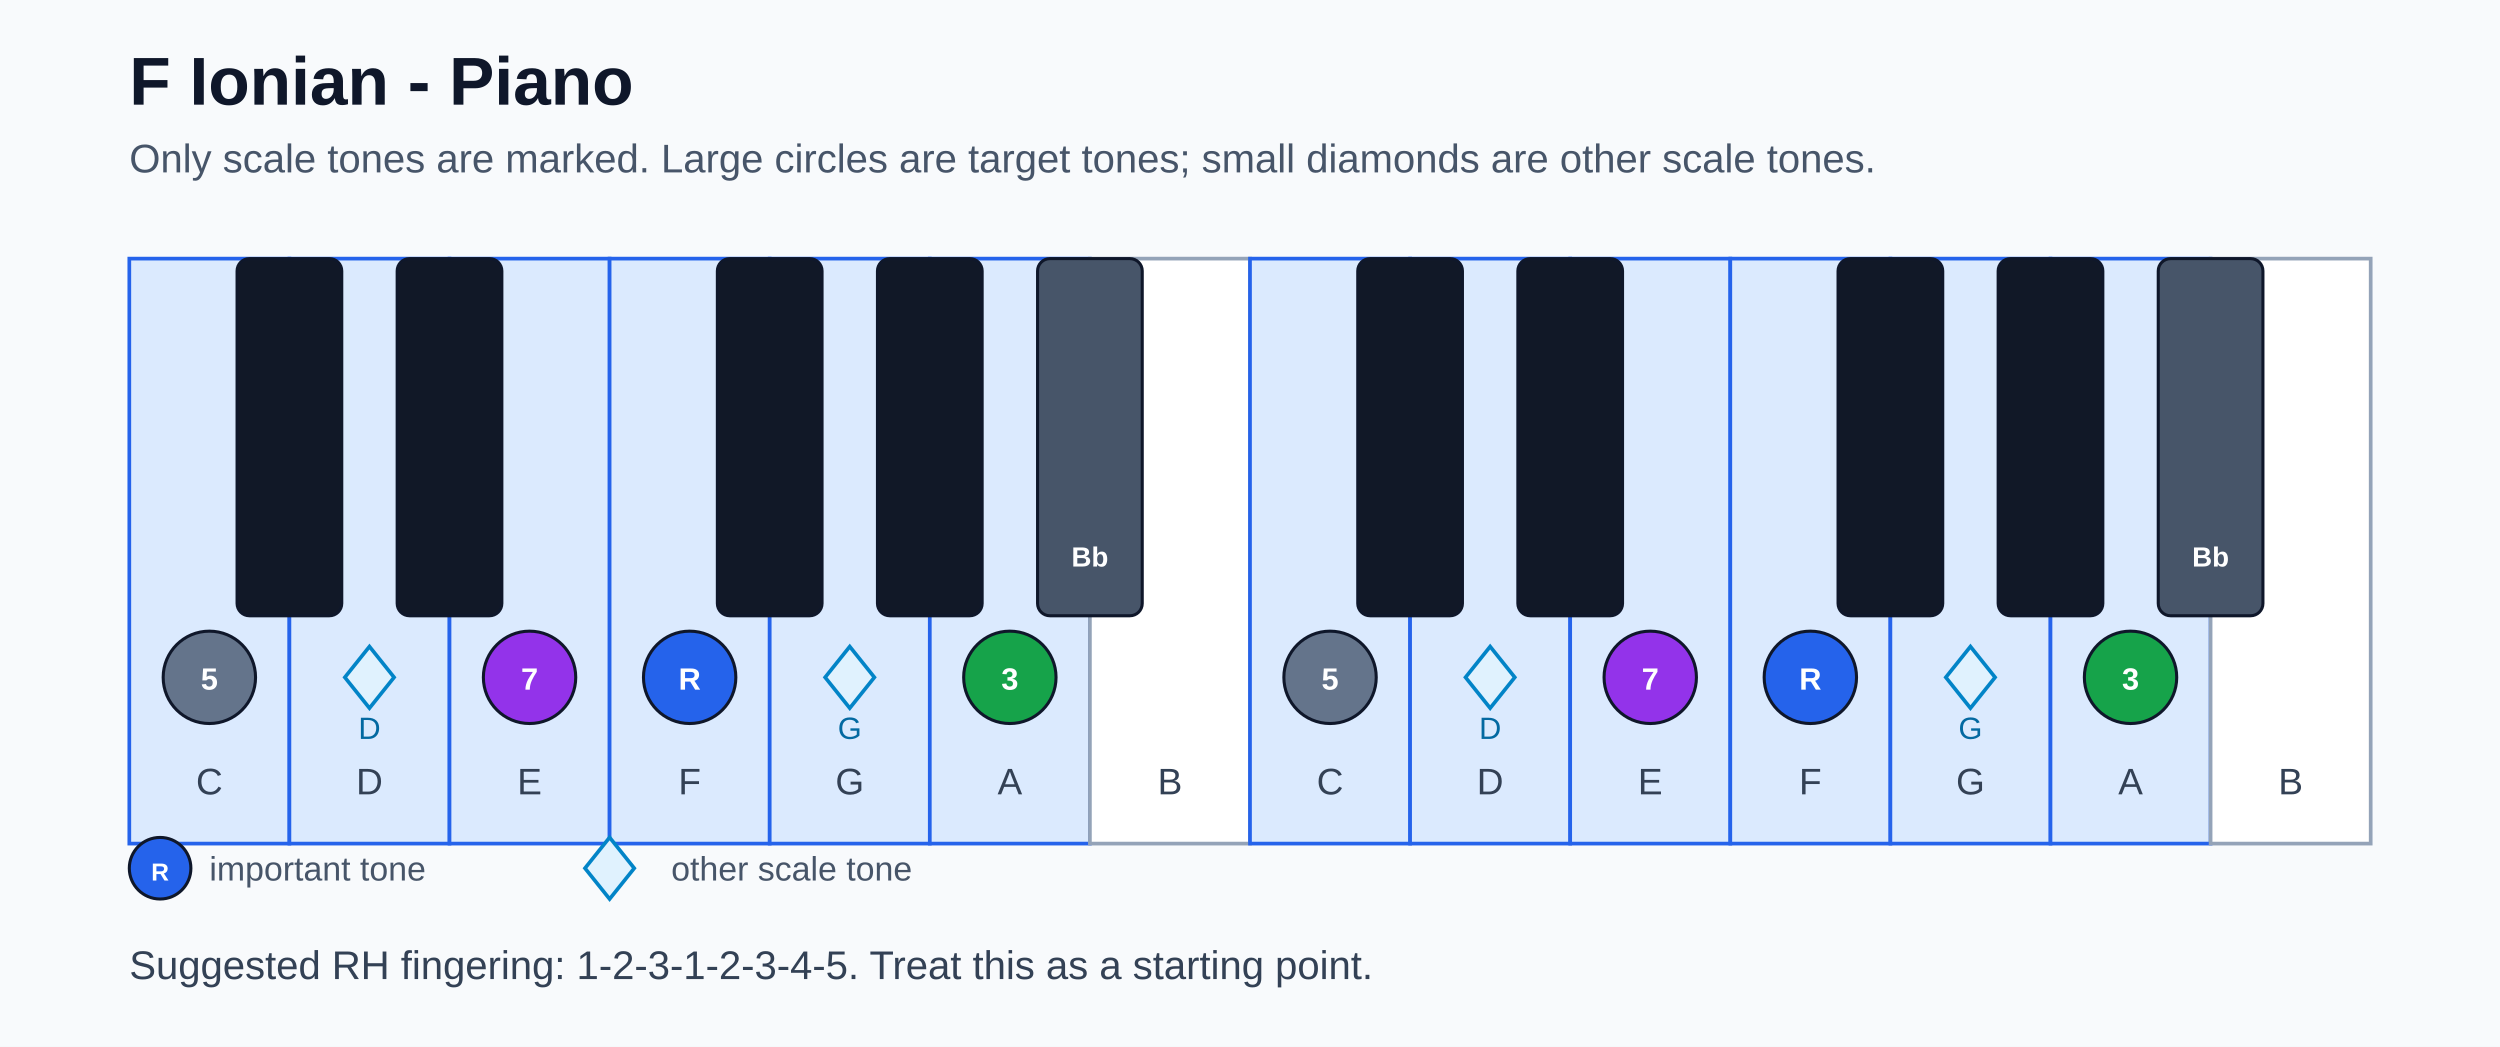
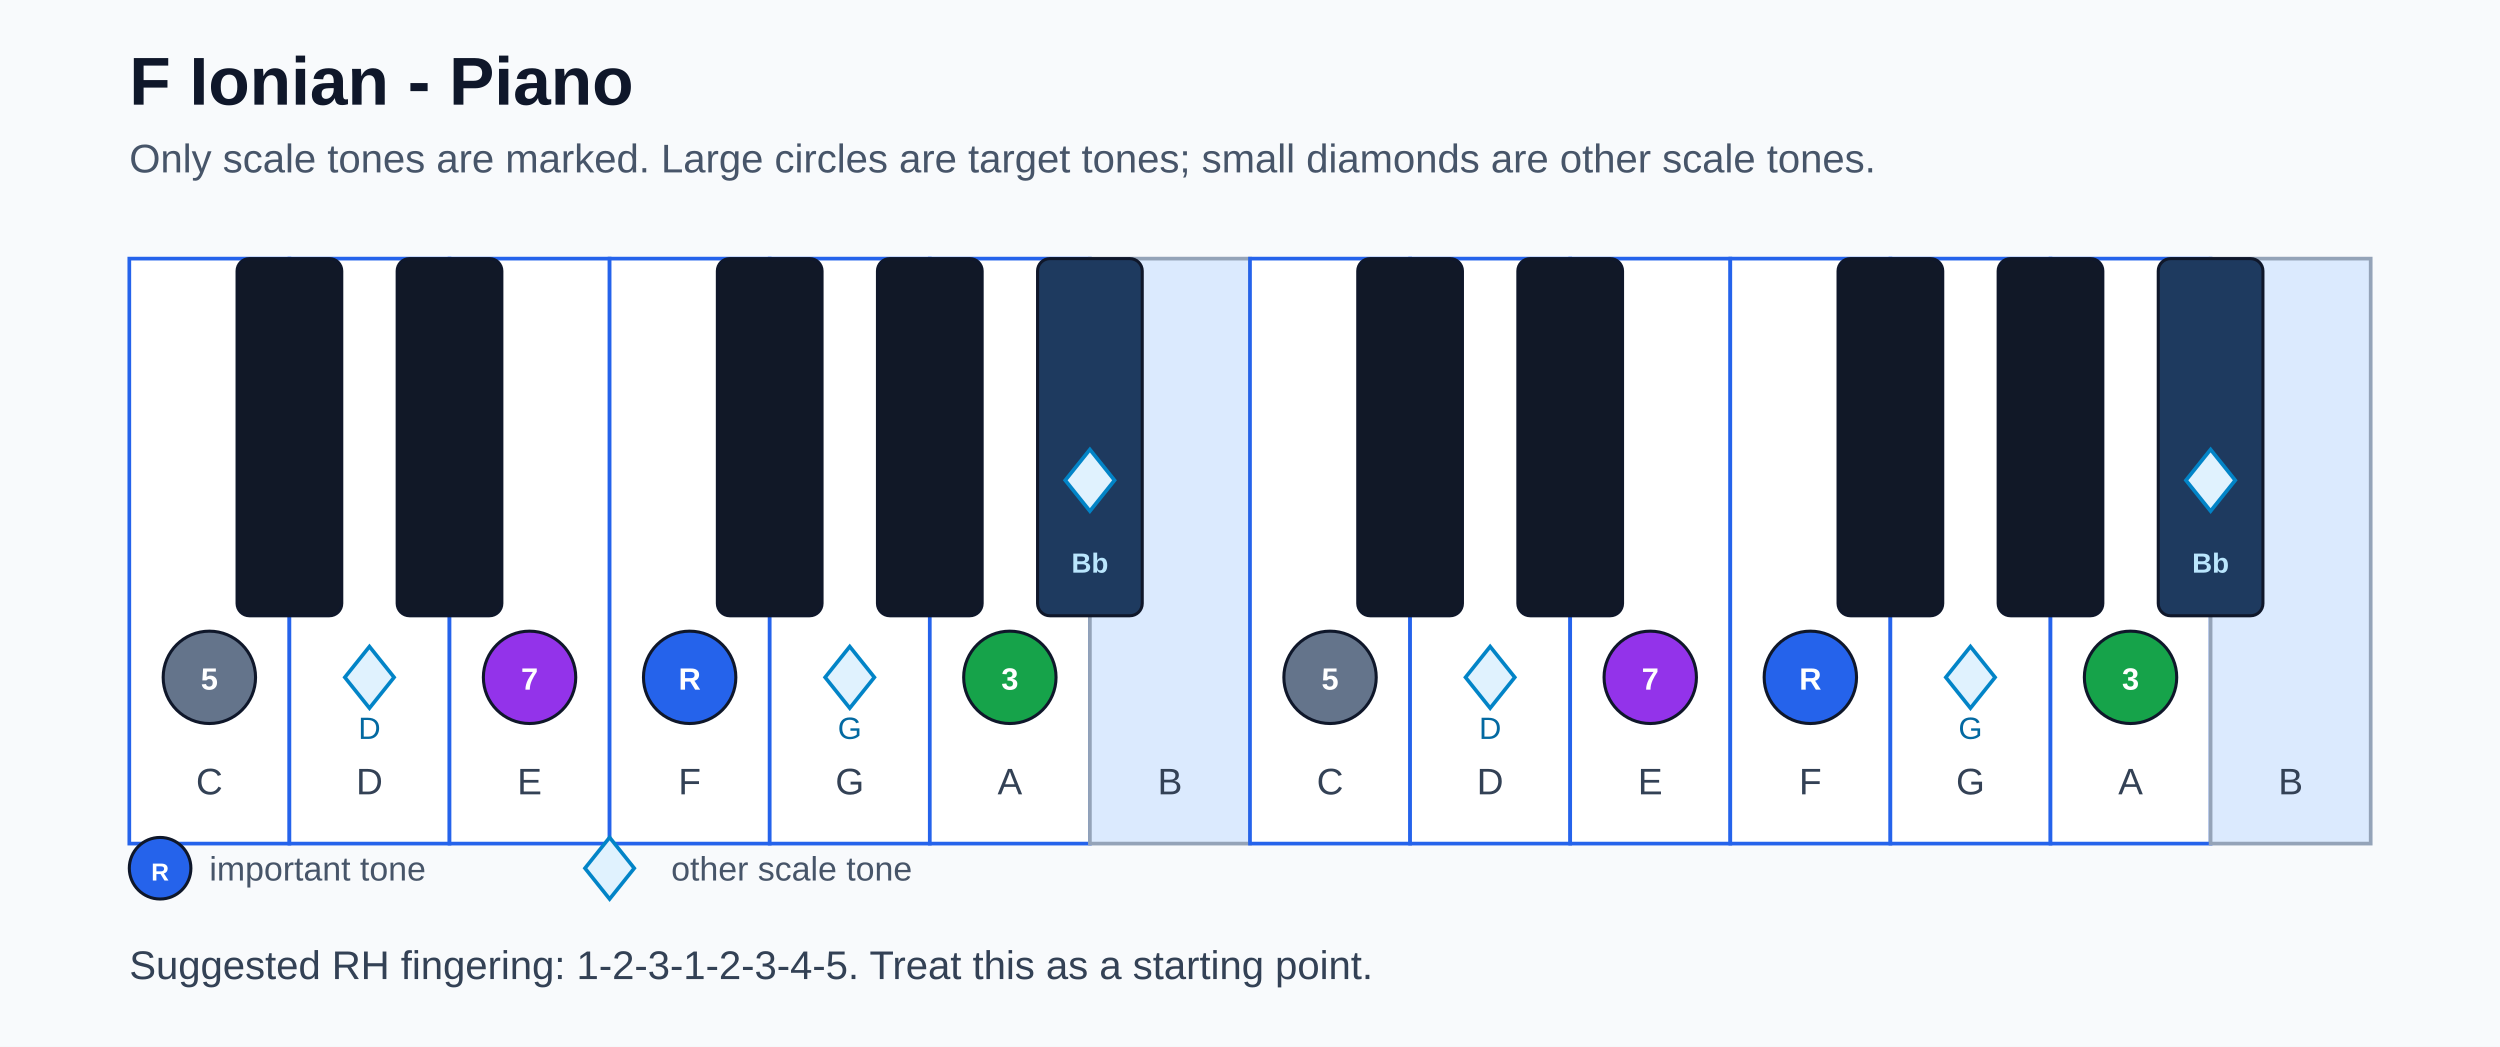
<svg xmlns="http://www.w3.org/2000/svg" width="812" height="340" viewBox="0 0 812 340">
  <rect width="100%" height="100%" fill="#f8fafc" />
  <text x="42" y="34" font-family="Arial, sans-serif" font-size="22" font-weight="700" fill="#0f172a">F Ionian - Piano</text>
  <text x="42" y="56" font-family="Arial, sans-serif" font-size="13" fill="#475569">Only scale tones are marked. Large circles are target tones; small diamonds are other scale tones.</text>
-   <rect x="42" y="84" width="52" height="190" fill="#dbeafe" stroke="#2563eb" stroke-width="1.2" />
+   <rect x="42" y="84" width="52" height="190" fill="#ffffff" stroke="#2563eb" stroke-width="1.2" />
  <text x="68.0" y="258" text-anchor="middle" font-family="Arial, sans-serif" font-size="12" fill="#334155">C</text>
  <circle cx="68.0" cy="220" r="15" fill="#64748b" stroke="#0f172a" stroke-width="1" />
  <text x="68.0" y="224" text-anchor="middle" font-family="Arial, sans-serif" font-size="10" font-weight="700" fill="#ffffff">5</text>
-   <rect x="94" y="84" width="52" height="190" fill="#dbeafe" stroke="#2563eb" stroke-width="1.2" />
+   <rect x="94" y="84" width="52" height="190" fill="#ffffff" stroke="#2563eb" stroke-width="1.2" />
  <text x="120.0" y="258" text-anchor="middle" font-family="Arial, sans-serif" font-size="12" fill="#334155">D</text>
  <polygon points="120.0,210 128.0,220 120.0,230 112.0,220" fill="#e0f2fe" stroke="#0284c7" stroke-width="1.2" />
  <text x="120.0" y="240" text-anchor="middle" font-family="Arial, sans-serif" font-size="10" fill="#0369a1">D</text>
-   <rect x="146" y="84" width="52" height="190" fill="#dbeafe" stroke="#2563eb" stroke-width="1.2" />
+   <rect x="146" y="84" width="52" height="190" fill="#ffffff" stroke="#2563eb" stroke-width="1.2" />
  <text x="172.0" y="258" text-anchor="middle" font-family="Arial, sans-serif" font-size="12" fill="#334155">E</text>
  <circle cx="172.0" cy="220" r="15" fill="#9333ea" stroke="#0f172a" stroke-width="1" />
  <text x="172.0" y="224" text-anchor="middle" font-family="Arial, sans-serif" font-size="10" font-weight="700" fill="#ffffff">7</text>
-   <rect x="198" y="84" width="52" height="190" fill="#dbeafe" stroke="#2563eb" stroke-width="1.2" />
+   <rect x="198" y="84" width="52" height="190" fill="#ffffff" stroke="#2563eb" stroke-width="1.2" />
  <text x="224.0" y="258" text-anchor="middle" font-family="Arial, sans-serif" font-size="12" fill="#334155">F</text>
  <circle cx="224.0" cy="220" r="15" fill="#2563eb" stroke="#0f172a" stroke-width="1" />
  <text x="224.0" y="224" text-anchor="middle" font-family="Arial, sans-serif" font-size="10" font-weight="700" fill="#ffffff">R</text>
-   <rect x="250" y="84" width="52" height="190" fill="#dbeafe" stroke="#2563eb" stroke-width="1.2" />
+   <rect x="250" y="84" width="52" height="190" fill="#ffffff" stroke="#2563eb" stroke-width="1.2" />
  <text x="276.0" y="258" text-anchor="middle" font-family="Arial, sans-serif" font-size="12" fill="#334155">G</text>
  <polygon points="276.0,210 284.0,220 276.0,230 268.0,220" fill="#e0f2fe" stroke="#0284c7" stroke-width="1.2" />
  <text x="276.0" y="240" text-anchor="middle" font-family="Arial, sans-serif" font-size="10" fill="#0369a1">G</text>
-   <rect x="302" y="84" width="52" height="190" fill="#dbeafe" stroke="#2563eb" stroke-width="1.2" />
+   <rect x="302" y="84" width="52" height="190" fill="#ffffff" stroke="#2563eb" stroke-width="1.2" />
  <text x="328.0" y="258" text-anchor="middle" font-family="Arial, sans-serif" font-size="12" fill="#334155">A</text>
  <circle cx="328.0" cy="220" r="15" fill="#16a34a" stroke="#0f172a" stroke-width="1" />
  <text x="328.0" y="224" text-anchor="middle" font-family="Arial, sans-serif" font-size="10" font-weight="700" fill="#ffffff">3</text>
-   <rect x="354" y="84" width="52" height="190" fill="#ffffff" stroke="#94a3b8" stroke-width="1.2" />
+   <rect x="354" y="84" width="52" height="190" fill="#dbeafe" stroke="#94a3b8" stroke-width="1.2" />
  <text x="380.0" y="258" text-anchor="middle" font-family="Arial, sans-serif" font-size="12" fill="#334155">B</text>
-   <rect x="406" y="84" width="52" height="190" fill="#dbeafe" stroke="#2563eb" stroke-width="1.2" />
+   <rect x="406" y="84" width="52" height="190" fill="#ffffff" stroke="#2563eb" stroke-width="1.2" />
  <text x="432.0" y="258" text-anchor="middle" font-family="Arial, sans-serif" font-size="12" fill="#334155">C</text>
  <circle cx="432.0" cy="220" r="15" fill="#64748b" stroke="#0f172a" stroke-width="1" />
  <text x="432.0" y="224" text-anchor="middle" font-family="Arial, sans-serif" font-size="10" font-weight="700" fill="#ffffff">5</text>
-   <rect x="458" y="84" width="52" height="190" fill="#dbeafe" stroke="#2563eb" stroke-width="1.2" />
+   <rect x="458" y="84" width="52" height="190" fill="#ffffff" stroke="#2563eb" stroke-width="1.2" />
  <text x="484.0" y="258" text-anchor="middle" font-family="Arial, sans-serif" font-size="12" fill="#334155">D</text>
  <polygon points="484.0,210 492.0,220 484.0,230 476.0,220" fill="#e0f2fe" stroke="#0284c7" stroke-width="1.2" />
  <text x="484.0" y="240" text-anchor="middle" font-family="Arial, sans-serif" font-size="10" fill="#0369a1">D</text>
-   <rect x="510" y="84" width="52" height="190" fill="#dbeafe" stroke="#2563eb" stroke-width="1.2" />
+   <rect x="510" y="84" width="52" height="190" fill="#ffffff" stroke="#2563eb" stroke-width="1.2" />
  <text x="536.0" y="258" text-anchor="middle" font-family="Arial, sans-serif" font-size="12" fill="#334155">E</text>
  <circle cx="536.0" cy="220" r="15" fill="#9333ea" stroke="#0f172a" stroke-width="1" />
  <text x="536.0" y="224" text-anchor="middle" font-family="Arial, sans-serif" font-size="10" font-weight="700" fill="#ffffff">7</text>
-   <rect x="562" y="84" width="52" height="190" fill="#dbeafe" stroke="#2563eb" stroke-width="1.2" />
+   <rect x="562" y="84" width="52" height="190" fill="#ffffff" stroke="#2563eb" stroke-width="1.2" />
  <text x="588.0" y="258" text-anchor="middle" font-family="Arial, sans-serif" font-size="12" fill="#334155">F</text>
  <circle cx="588.0" cy="220" r="15" fill="#2563eb" stroke="#0f172a" stroke-width="1" />
  <text x="588.0" y="224" text-anchor="middle" font-family="Arial, sans-serif" font-size="10" font-weight="700" fill="#ffffff">R</text>
-   <rect x="614" y="84" width="52" height="190" fill="#dbeafe" stroke="#2563eb" stroke-width="1.2" />
+   <rect x="614" y="84" width="52" height="190" fill="#ffffff" stroke="#2563eb" stroke-width="1.2" />
  <text x="640.0" y="258" text-anchor="middle" font-family="Arial, sans-serif" font-size="12" fill="#334155">G</text>
  <polygon points="640.0,210 648.0,220 640.0,230 632.0,220" fill="#e0f2fe" stroke="#0284c7" stroke-width="1.2" />
  <text x="640.0" y="240" text-anchor="middle" font-family="Arial, sans-serif" font-size="10" fill="#0369a1">G</text>
-   <rect x="666" y="84" width="52" height="190" fill="#dbeafe" stroke="#2563eb" stroke-width="1.2" />
+   <rect x="666" y="84" width="52" height="190" fill="#ffffff" stroke="#2563eb" stroke-width="1.2" />
  <text x="692.0" y="258" text-anchor="middle" font-family="Arial, sans-serif" font-size="12" fill="#334155">A</text>
  <circle cx="692.0" cy="220" r="15" fill="#16a34a" stroke="#0f172a" stroke-width="1" />
  <text x="692.0" y="224" text-anchor="middle" font-family="Arial, sans-serif" font-size="10" font-weight="700" fill="#ffffff">3</text>
-   <rect x="718" y="84" width="52" height="190" fill="#ffffff" stroke="#94a3b8" stroke-width="1.2" />
+   <rect x="718" y="84" width="52" height="190" fill="#dbeafe" stroke="#94a3b8" stroke-width="1.2" />
  <text x="744.0" y="258" text-anchor="middle" font-family="Arial, sans-serif" font-size="12" fill="#334155">B</text>
  <rect x="77.0" y="84" width="34" height="116" rx="4" fill="#111827" stroke="#0f172a" stroke-width="1" />
  <rect x="129.0" y="84" width="34" height="116" rx="4" fill="#111827" stroke="#0f172a" stroke-width="1" />
  <rect x="233.0" y="84" width="34" height="116" rx="4" fill="#111827" stroke="#0f172a" stroke-width="1" />
  <rect x="285.0" y="84" width="34" height="116" rx="4" fill="#111827" stroke="#0f172a" stroke-width="1" />
-   <rect x="337.0" y="84" width="34" height="116" rx="4" fill="#475569" stroke="#0f172a" stroke-width="1" />
-   <text x="354.0" y="184" text-anchor="middle" font-family="Arial, sans-serif" font-size="9" font-weight="700" fill="#ffffff">Bb</text>
+   <rect x="337.0" y="84" width="34" height="116" rx="4" fill="#1e3a5f" stroke="#0f172a" stroke-width="1" />
+   <polygon points="354.0,146 362.0,156 354.0,166 346.0,156" fill="#e0f2fe" stroke="#0284c7" stroke-width="1.2" />
+   <text x="354.0" y="186" text-anchor="middle" font-family="Arial, sans-serif" font-size="9" font-weight="700" fill="#bae6fd">Bb</text>
  <rect x="441.0" y="84" width="34" height="116" rx="4" fill="#111827" stroke="#0f172a" stroke-width="1" />
  <rect x="493.0" y="84" width="34" height="116" rx="4" fill="#111827" stroke="#0f172a" stroke-width="1" />
  <rect x="597.0" y="84" width="34" height="116" rx="4" fill="#111827" stroke="#0f172a" stroke-width="1" />
  <rect x="649.0" y="84" width="34" height="116" rx="4" fill="#111827" stroke="#0f172a" stroke-width="1" />
-   <rect x="701.0" y="84" width="34" height="116" rx="4" fill="#475569" stroke="#0f172a" stroke-width="1" />
-   <text x="718.0" y="184" text-anchor="middle" font-family="Arial, sans-serif" font-size="9" font-weight="700" fill="#ffffff">Bb</text>
+   <rect x="701.0" y="84" width="34" height="116" rx="4" fill="#1e3a5f" stroke="#0f172a" stroke-width="1" />
+   <polygon points="718.0,146 726.0,156 718.0,166 710.0,156" fill="#e0f2fe" stroke="#0284c7" stroke-width="1.2" />
+   <text x="718.0" y="186" text-anchor="middle" font-family="Arial, sans-serif" font-size="9" font-weight="700" fill="#bae6fd">Bb</text>
  <circle cx="52" cy="282" r="10" fill="#2563eb" stroke="#0f172a" stroke-width="1" />
  <text x="52" y="286" text-anchor="middle" font-family="Arial, sans-serif" font-size="8" font-weight="700" fill="#ffffff">R</text>
  <text x="68" y="286" font-family="Arial, sans-serif" font-size="11" fill="#475569">important tone</text>
  <polygon points="198,272 206,282 198,292 190,282" fill="#e0f2fe" stroke="#0284c7" stroke-width="1.2" />
  <text x="218" y="286" font-family="Arial, sans-serif" font-size="11" fill="#475569">other scale tone</text>
  <text x="42" y="318" font-family="Arial, sans-serif" font-size="13" fill="#334155">Suggested RH fingering: 1-2-3-1-2-3-4-5. Treat this as a starting point.</text>
</svg>
